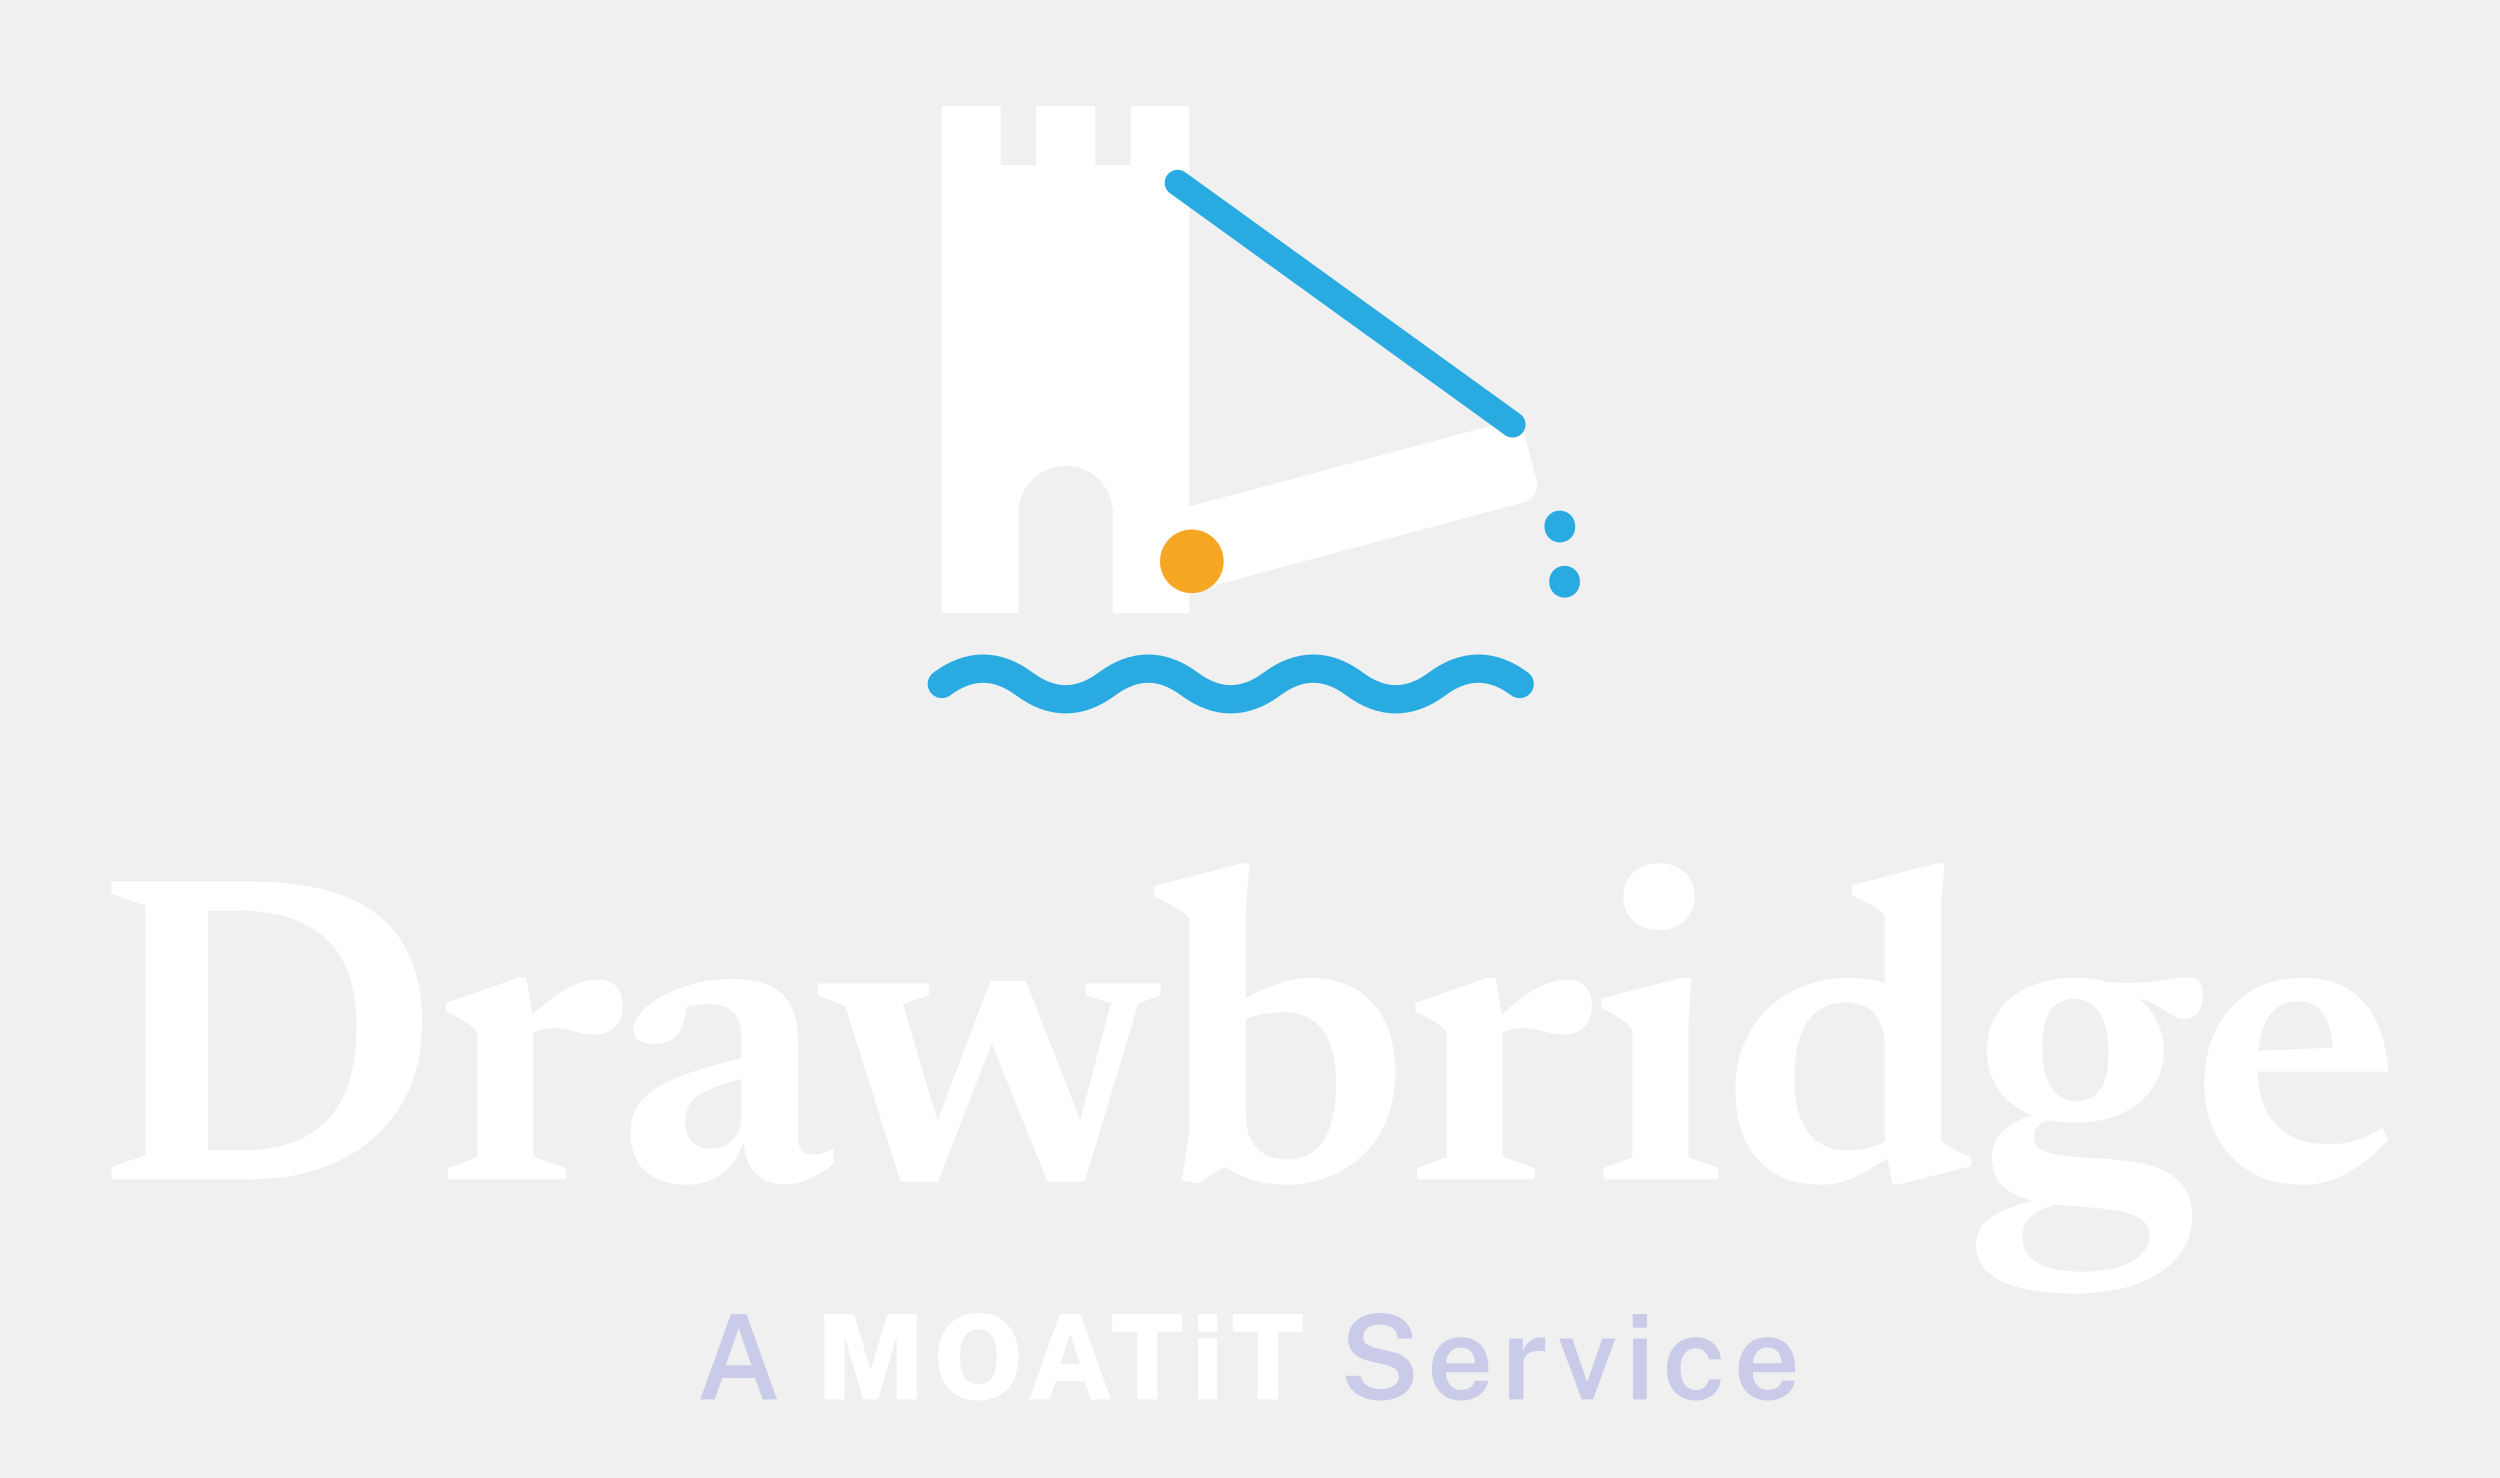
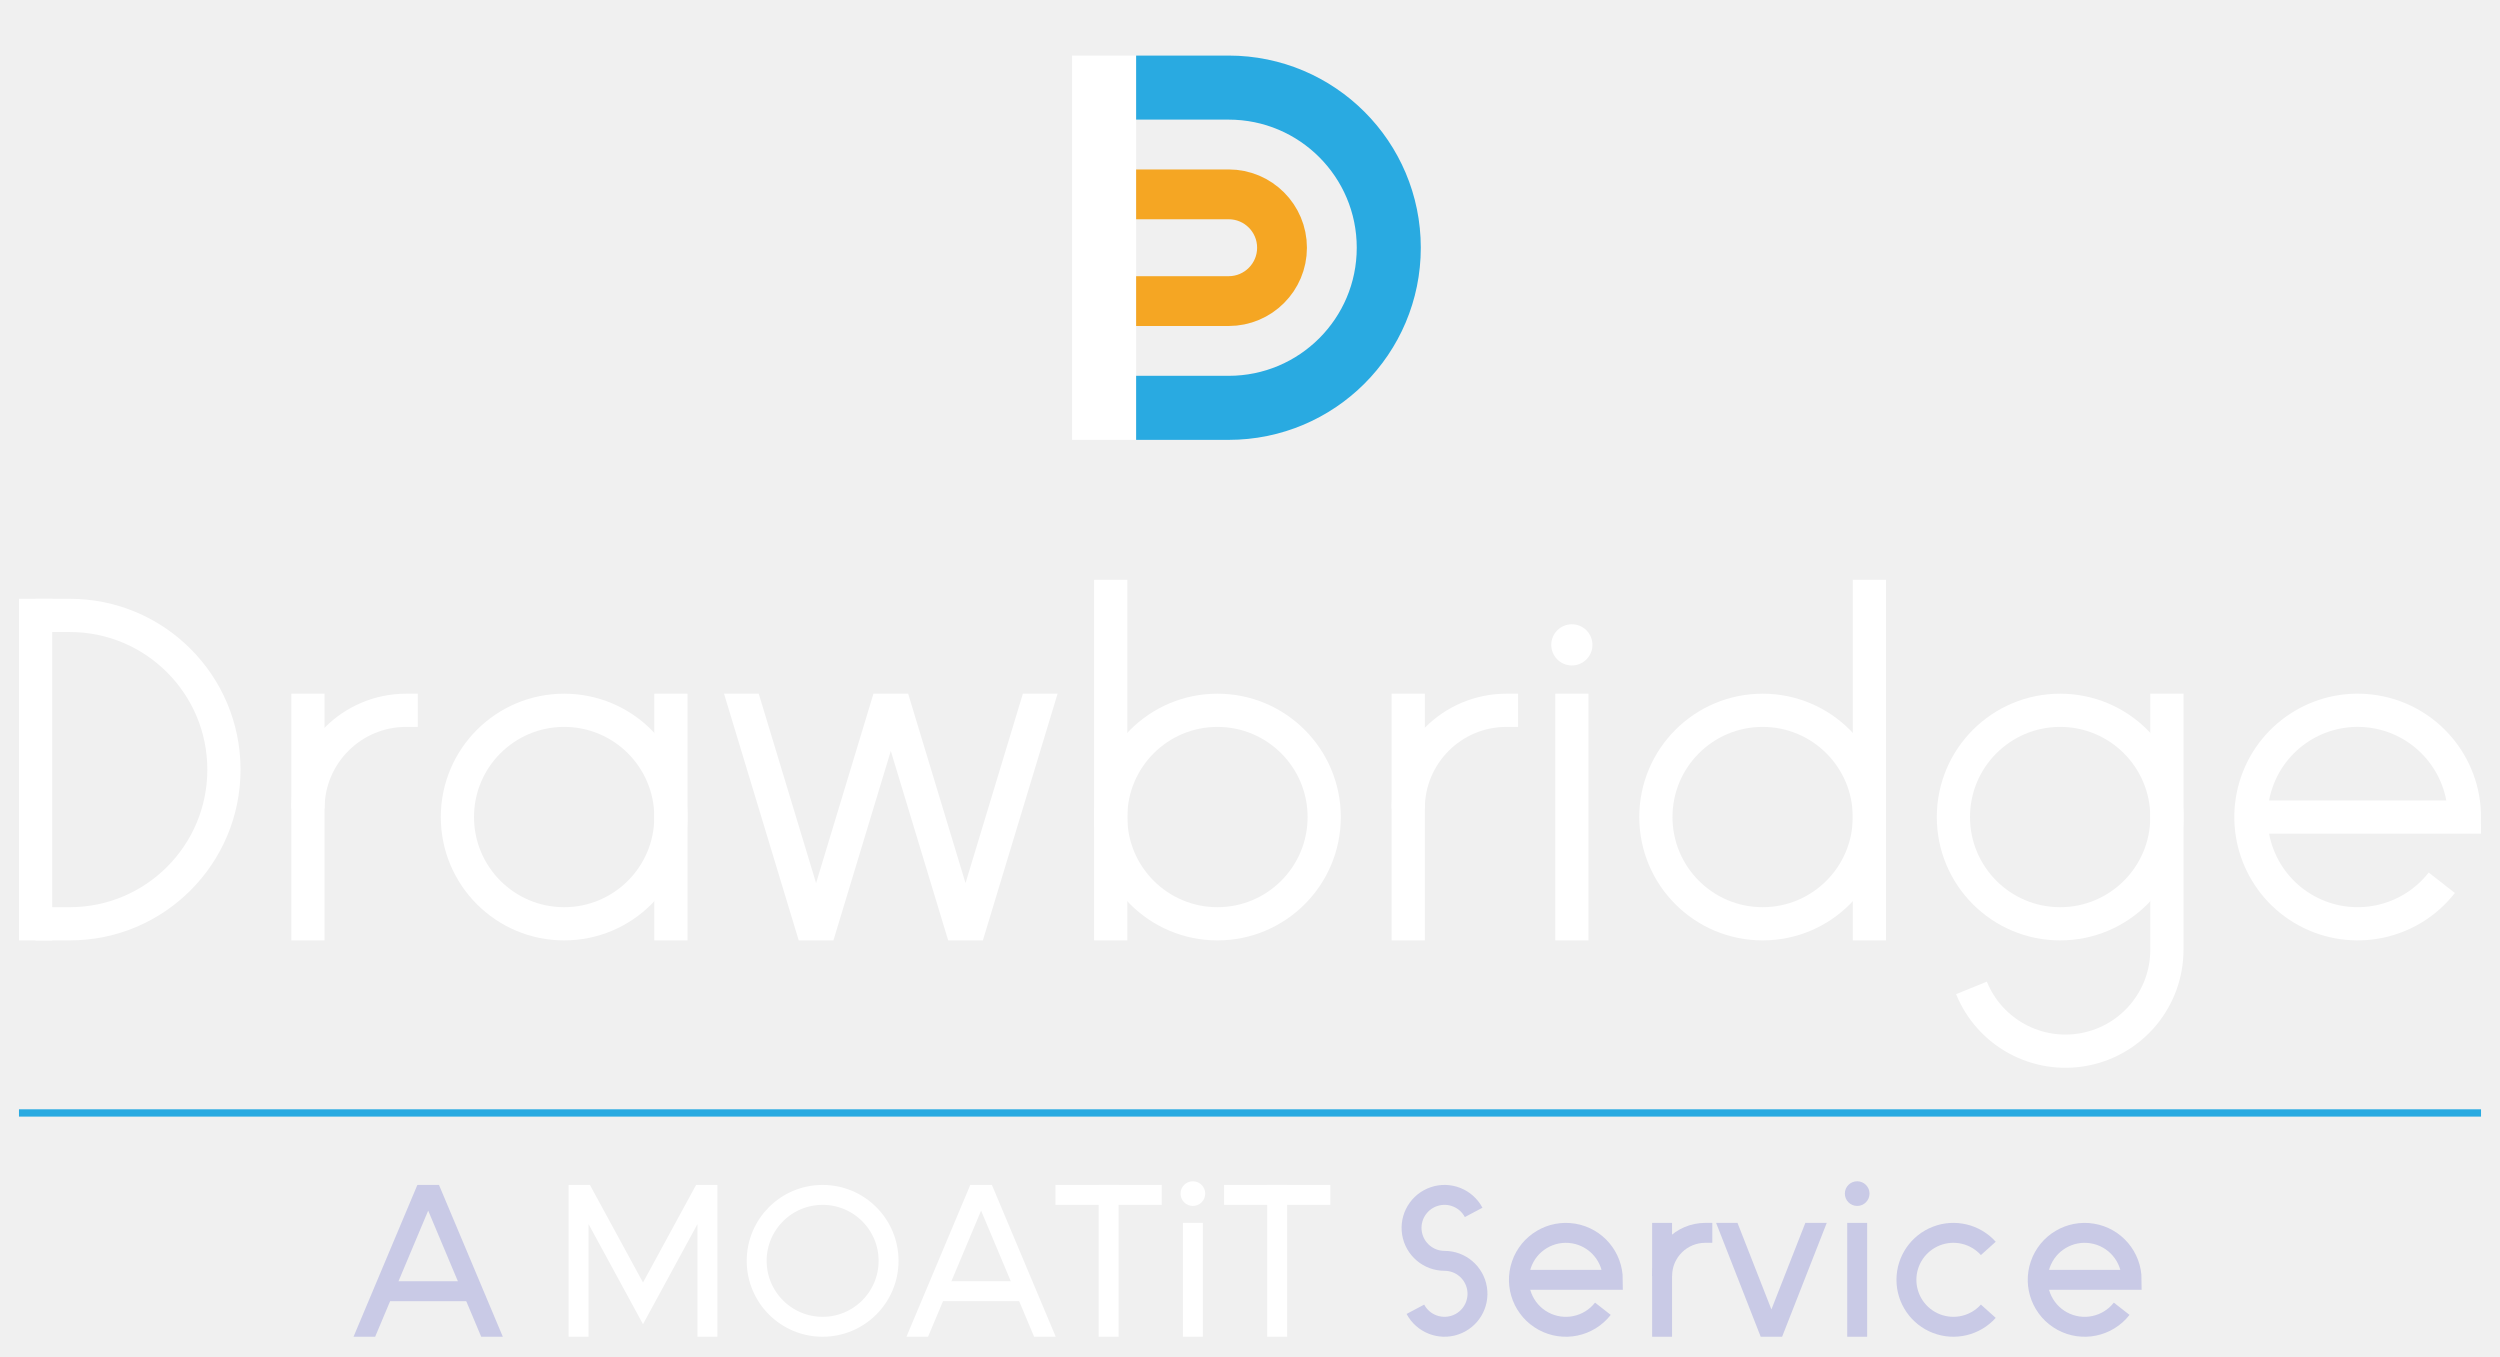
- <svg xmlns="http://www.w3.org/2000/svg" viewBox="0 0 318 188" width="318" height="188" role="img" aria-labelledby="t">
-   <g transform="translate(110.80 0.00) scale(1.5)">
-     <path d="M58.4 44.6 A34 34 0 0 1 58.8 51" fill="none" stroke="#29ABE2" stroke-width="2.6" stroke-linecap="round" stroke-dasharray="0.1 4.6" />
-     <path fill-rule="evenodd" fill="#FFFFFF" d="M6 52 V9 H11 V14 H14 V9 H19 V14 H22 V9 H27 V52 Z M12.5 52 V43.5 a4 4 0 0 1 8 0 V52 Z" />
-     <rect x="24" y="44" width="34" height="7" rx="1.6" fill="#FFFFFF" transform="rotate(-15 24 51)" />
-     <path d="M26 15.5 L54.4 36" stroke="#29ABE2" stroke-width="2.2" stroke-linecap="round" />
-     <circle cx="27.2" cy="47.6" r="2.7" fill="#F5A623" />
-     <path d="M6 58 q3.5 -2.6 7 0 t7 0 t7 0 t7 0 t7 0 t7 0 t7 0" fill="none" stroke="#29ABE2" stroke-width="2.4" stroke-linecap="round" />
+ <svg xmlns="http://www.w3.org/2000/svg" viewBox="0 0 526.94 285.54" width="527" height="286" role="img" aria-label="Drawbridge, A MOATiT Service">
+   <g transform="translate(215.47 4.00) scale(1.5)">
+     <rect x="7" y="5" width="9" height="54" fill="#FFFFFF" />
+     <path d="M16 9.5 H29 A22.5 22.5 0 0 1 29 54.5 H16" fill="none" stroke="#29AAE1" stroke-width="9" />
+     <path d="M16 24.5 H29 A7.5 7.5 0 0 1 29 39.5 H16" fill="none" stroke="#F5A623" stroke-width="7" />
  </g>
-   <path d="M45.35 130.57Q45.35 122.98 41.46 119.41Q37.56 115.84 30.56 115.84H22.53L22 112.14H31.96Q39.24 112.14 44.06 114.1Q48.88 116.06 51.28 120.04Q53.69 124.02 53.69 130.01Q53.69 136.36 50.86 140.83Q48.04 145.3 43.12 147.65Q38.21 150 31.96 150H22L22.53 146.3H31.21Q35.52 146.3 38.7 144.68Q41.88 143.06 43.61 139.6Q45.35 136.14 45.35 130.57ZM14.18 150V148.46L18.5 146.92V115.22L14.18 113.68V112.14H26.45V150ZM75.92 124.6Q77.66 124.6 78.43 125.54Q79.2 126.48 79.2 127.85Q79.2 129.67 78.18 130.64Q77.16 131.6 75.81 131.6Q74.72 131.6 73.88 131.39Q73.04 131.18 72.23 130.99Q71.42 130.79 70.41 130.79Q69.76 130.79 69.11 130.93Q68.45 131.07 67.8 131.38Q67.16 131.69 66.6 132.14L65.9 130.79Q67.61 129.11 69.01 127.94Q70.41 126.76 71.63 126.03Q72.84 125.3 73.89 124.95Q74.94 124.6 75.92 124.6ZM67.86 130.04V147.12L71.95 148.57V150H56.97V148.57L60.72 147.2V131.3Q60.3 130.76 59.71 130.34Q59.12 129.92 58.38 129.5Q57.64 129.08 56.74 128.69V127.57L65.96 124.35H66.94ZM95.86 134.26 95.92 136.9Q93.17 137.46 91.45 138.09Q89.73 138.72 88.8 139.37Q87.88 140.03 87.53 140.83Q87.18 141.63 87.18 142.58Q87.18 144.37 88.06 145.25Q88.94 146.14 90.43 146.14Q91.55 146.14 92.42 145.6Q93.28 145.07 93.8 144.19Q94.32 143.31 94.32 142.27V131.8Q94.32 129.9 93.33 128.8Q92.33 127.71 90.09 127.71Q89.17 127.71 88.17 127.89Q87.18 128.08 86.37 128.41L87.57 126.59Q87.4 127.94 87.21 128.89Q87.01 129.84 86.79 130.48Q86.56 131.13 86.2 131.52Q85.75 132.14 84.95 132.46Q84.16 132.78 83.15 132.78Q81.92 132.78 81.24 132.29Q80.57 131.8 80.57 130.99Q80.57 129.87 81.58 128.73Q82.59 127.6 84.35 126.65Q86.12 125.7 88.34 125.11Q90.57 124.52 93 124.52Q96.22 124.52 98.06 125.46Q99.89 126.4 100.69 128.12Q101.49 129.84 101.49 132.25V144.57Q101.49 145.35 101.7 145.86Q101.91 146.36 102.36 146.61Q102.8 146.86 103.5 146.86Q104.04 146.86 104.68 146.68Q105.32 146.5 106.02 146.14V148.04Q104.62 149.24 103 149.94Q101.38 150.64 99.92 150.64Q98.13 150.64 96.94 149.92Q95.75 149.19 95.17 147.84Q94.6 146.5 94.57 144.6L94.8 144.46Q94.29 146.5 93.23 147.89Q92.16 149.27 90.67 149.99Q89.17 150.7 87.32 150.7Q84.13 150.7 82.17 149.03Q80.21 147.37 80.21 144.09Q80.21 142.47 80.87 141.12Q81.52 139.78 83.2 138.6Q84.88 137.43 87.96 136.38Q91.04 135.33 95.86 134.26ZM141.3 127.6 138.11 126.62V125.08H147.63V126.62L144.8 127.63L137.97 150.31H133.24L125.37 130.79L127.14 130.2L119.32 150.31H114.56L107.51 127.96L104.06 126.59V125.08H118.15V126.62L114.84 127.71L119.94 144.85L118.4 144.79L125.99 124.77H130.5L138.34 144.88H136.77ZM154.58 147.59H157.18L152.36 150.53L150.35 150.11L151.3 143.87V116.9Q150.91 116.4 150.28 115.94Q149.65 115.48 148.78 115Q147.91 114.52 146.82 114.05V112.68L157.88 109.82H158.92L158.47 115.64V141.99Q158.47 143.64 159.08 144.89Q159.7 146.14 160.89 146.81Q162.08 147.48 163.79 147.48Q165.72 147.48 167.11 146.43Q168.49 145.38 169.22 143.21Q169.95 141.04 169.95 137.68Q169.95 134.71 169.15 132.71Q168.35 130.71 166.85 129.73Q165.36 128.75 163.28 128.75Q162.11 128.75 160.96 128.93Q159.81 129.11 158.78 129.52Q157.74 129.92 156.79 130.54L155.92 128.41Q157.57 127.4 159.04 126.65Q160.51 125.89 161.8 125.39Q163.09 124.88 164.26 124.63Q165.44 124.38 166.5 124.38Q170.09 124.38 172.54 125.88Q174.99 127.38 176.23 130.05Q177.48 132.72 177.48 136.31Q177.48 139.78 176.37 142.47Q175.27 145.16 173.31 146.99Q171.35 148.82 168.84 149.76Q166.34 150.7 163.59 150.7Q161.94 150.7 160.47 150.39Q159 150.08 157.56 149.41Q156.12 148.74 154.58 147.59ZM199.21 124.6Q200.94 124.6 201.71 125.54Q202.48 126.48 202.48 127.85Q202.48 129.67 201.46 130.64Q200.44 131.6 199.1 131.6Q198 131.6 197.16 131.39Q196.32 131.18 195.51 130.99Q194.7 130.79 193.69 130.79Q193.05 130.79 192.39 130.93Q191.73 131.07 191.09 131.38Q190.44 131.69 189.88 132.14L189.18 130.79Q190.89 129.11 192.29 127.94Q193.69 126.76 194.91 126.03Q196.13 125.3 197.18 124.95Q198.23 124.6 199.21 124.6ZM191.14 130.04V147.12L195.23 148.57V150H180.25V148.57L184 147.2V131.3Q183.58 130.76 183 130.34Q182.41 129.92 181.67 129.5Q180.92 129.08 180.03 128.69V127.57L189.24 124.35H190.22ZM211.02 118.3Q208.98 118.3 207.73 117.1Q206.49 115.9 206.49 114.02Q206.49 112.2 207.73 111.01Q208.98 109.82 211.02 109.82Q213.12 109.82 214.34 111.01Q215.56 112.2 215.56 114.02Q215.56 115.9 214.34 117.1Q213.12 118.3 211.02 118.3ZM215.11 124.38 214.78 130.32V147.2L218.53 148.57V150H203.94V148.57L207.64 147.2V130.88Q207.27 130.43 206.64 129.97Q206.01 129.5 205.26 129.04Q204.5 128.58 203.72 128.24V127.01L213.8 124.38ZM239.75 132.86Q239.75 130.48 238.49 129Q237.23 127.52 234.66 127.52Q232.64 127.52 231.2 128.57Q229.76 129.62 229 131.76Q228.24 133.9 228.24 137.15Q228.24 140.23 229.06 142.29Q229.87 144.34 231.37 145.34Q232.86 146.33 234.94 146.33Q236.5 146.33 238.11 145.87Q239.72 145.41 241.26 144.4V146.64Q239.3 147.87 237.89 148.68Q236.48 149.5 235.43 149.93Q234.38 150.36 233.47 150.53Q232.56 150.7 231.66 150.7Q228.1 150.7 225.65 149.19Q223.2 147.68 221.97 144.99Q220.74 142.3 220.74 138.74Q220.74 135.3 221.89 132.63Q223.04 129.95 225.05 128.12Q227.07 126.28 229.64 125.33Q232.22 124.38 235.05 124.38Q236.59 124.38 238 124.62Q239.42 124.86 240.89 125.33Q242.36 125.81 244.09 126.65L239.75 127.52V116.46Q239.36 115.98 238.73 115.56Q238.1 115.14 237.3 114.73Q236.5 114.33 235.58 113.91V112.59L246.3 109.82H247.34L246.89 115.64V144.96Q247.17 145.27 247.62 145.59Q248.07 145.91 248.6 146.22Q249.13 146.53 249.66 146.77Q250.2 147 250.73 147.2V148.35L241.63 150.64H240.73L239.75 145.88ZM263.89 164.53Q260.64 164.53 258.27 164.1Q255.91 163.66 254.37 162.85Q252.83 162.04 252.09 160.89Q251.34 159.74 251.34 158.32Q251.34 157.25 251.88 156.31Q252.41 155.38 253.65 154.59Q254.9 153.81 257.03 153.16Q259.16 152.52 262.38 151.99H264.67V152.58Q261.7 152.97 260.08 153.67Q258.46 154.37 257.85 155.31Q257.25 156.24 257.25 157.39Q257.25 158.76 258.06 159.74Q258.88 160.72 260.58 161.24Q262.29 161.76 264.92 161.76Q267.61 161.76 269.52 161.16Q271.42 160.56 272.41 159.51Q273.41 158.46 273.41 157.22Q273.41 156.3 272.96 155.66Q272.51 155.01 271.41 154.58Q270.3 154.14 268.31 153.86Q266.32 153.58 263.27 153.39Q260.19 153.19 258.23 152.65Q256.27 152.1 255.21 151.26Q254.14 150.42 253.75 149.38Q253.36 148.35 253.36 147.17Q253.42 144.85 255.31 143.39Q257.2 141.94 260.89 141.4L261.73 142.3Q260.08 142.47 259.39 143.06Q258.71 143.64 258.71 144.6Q258.71 145.21 258.99 145.67Q259.27 146.14 260.12 146.47Q260.98 146.81 262.66 147.02Q264.34 147.23 267.14 147.37Q270.16 147.51 272.36 147.97Q274.56 148.43 275.98 149.31Q277.41 150.2 278.13 151.54Q278.84 152.88 278.84 154.73Q278.87 157.5 277.12 159.73Q275.37 161.96 272.01 163.24Q268.65 164.53 263.89 164.53ZM263.97 142.8Q260.53 142.8 257.98 141.64Q255.43 140.48 254.09 138.41Q252.74 136.34 252.74 133.62Q252.74 130.79 254.16 128.71Q255.57 126.62 258.13 125.5Q260.7 124.38 264 124.38Q266.69 124.38 268.77 125.14Q270.86 125.89 272.3 127.19Q273.74 128.5 274.49 130.13Q275.23 131.77 275.23 133.56Q275.23 136.39 273.79 138.46Q272.34 140.54 269.81 141.67Q267.28 142.8 263.97 142.8ZM264.2 140.09Q266.04 140.09 267.12 138.63Q268.2 137.18 268.2 134.04Q268.2 130.46 267.01 128.75Q265.82 127.04 263.78 127.04Q261.96 127.04 260.86 128.5Q259.77 129.95 259.77 133.12Q259.77 136.67 260.96 138.38Q262.15 140.09 264.2 140.09ZM267.86 126.7 267.16 124.83Q269.29 125.08 270.97 125.04Q272.65 125 274 124.83Q275.34 124.66 276.4 124.48Q277.47 124.3 278.34 124.3Q279.26 124.3 279.74 124.83Q280.21 125.36 280.21 126.56Q280.21 128.1 279.5 128.86Q278.78 129.62 277.89 129.62Q277.08 129.62 276.28 129.11Q275.48 128.61 274.46 127.98Q273.44 127.35 271.85 126.94Q270.27 126.54 267.86 126.7ZM292.92 124.38Q296.31 124.38 298.64 125.77Q300.96 127.15 302.23 129.81Q303.51 132.47 303.79 136.31H285.48L285.5 133.76L299.84 133.12L296.87 134.57Q296.76 132.14 296.24 130.54Q295.72 128.94 294.76 128.15Q293.79 127.35 292.39 127.35Q290.82 127.35 289.65 128.19Q288.47 129.03 287.81 130.9Q287.16 132.78 287.16 135.92Q287.16 139.08 288.23 141.22Q289.31 143.36 291.37 144.46Q293.43 145.55 296.23 145.55Q297.52 145.55 298.65 145.32Q299.78 145.1 300.88 144.62Q301.97 144.15 303.06 143.45L303.79 145.02Q302.14 146.78 300.4 148.05Q298.66 149.33 296.8 150.01Q294.94 150.7 292.9 150.7Q289.09 150.7 286.29 149.06Q283.49 147.42 281.93 144.54Q280.38 141.66 280.38 137.93Q280.38 134.12 281.85 131.06Q283.32 127.99 286.13 126.19Q288.95 124.38 292.92 124.38Z" fill="#FFFFFF" />
-   <path d="M89.08 178 92.97 167.16H94.95L98.84 178H97.01L96.04 175.28H91.89L90.91 178ZM92.32 173.66H95.59L93.96 168.93Z" fill="#C9CBE8" />
-   <path d="M104.86 178V167.16H108.63L110.74 174.32L112.88 167.16H116.62V178H114.06V169.92L111.7 178H109.79L107.43 169.94V178ZM124.45 178.15Q122.88 178.15 121.73 177.47Q120.58 176.79 119.95 175.55Q119.32 174.3 119.32 172.6Q119.32 170.88 119.95 169.63Q120.59 168.38 121.75 167.69Q122.91 167 124.45 167Q126 167 127.14 167.69Q128.29 168.38 128.92 169.63Q129.55 170.88 129.55 172.6Q129.55 174.3 128.93 175.55Q128.31 176.79 127.16 177.47Q126.01 178.15 124.45 178.15ZM124.45 176.08Q125.15 176.08 125.68 175.74Q126.2 175.4 126.49 174.64Q126.78 173.88 126.78 172.64Q126.78 171.35 126.49 170.57Q126.19 169.79 125.67 169.43Q125.14 169.07 124.45 169.07Q123.76 169.07 123.23 169.44Q122.71 169.79 122.41 170.58Q122.11 171.36 122.11 172.64Q122.11 173.88 122.41 174.64Q122.71 175.4 123.23 175.74Q123.76 176.08 124.45 176.08ZM130.93 178 134.79 167.16H137.44L141.3 178H138.76L137.96 175.69H134.3L133.48 178ZM134.86 173.49H137.37L136.12 169.61ZM144.65 178V169.41H141.48V167.16H150.37V169.41H147.22V178ZM152.38 178V170.25H154.81V178ZM152.37 169.38V167.16H154.82V169.38ZM159.99 178V169.41H156.82V167.16H165.7V169.41H162.55V178Z" fill="#FFFFFF" />
-   <path d="M175.57 178.15Q174.76 178.15 174.01 177.95Q173.27 177.75 172.66 177.36Q172.05 176.97 171.65 176.38Q171.25 175.79 171.16 175H173.05Q173.17 175.55 173.53 175.92Q173.89 176.3 174.43 176.49Q174.98 176.69 175.66 176.69Q176.26 176.69 176.77 176.51Q177.29 176.33 177.61 175.97Q177.94 175.62 177.94 175.09Q177.94 174.5 177.52 174.16Q177.1 173.83 176.33 173.63L174.21 173.13Q173.38 172.94 172.77 172.58Q172.16 172.22 171.82 171.64Q171.49 171.05 171.49 170.19Q171.49 169.22 172.02 168.5Q172.56 167.79 173.48 167.41Q174.4 167.02 175.56 167.02Q176.88 167.02 177.79 167.46Q178.69 167.9 179.17 168.63Q179.64 169.37 179.65 170.25H177.8Q177.74 169.59 177.42 169.21Q177.1 168.84 176.6 168.66Q176.11 168.49 175.51 168.49Q174.44 168.49 173.92 168.95Q173.41 169.41 173.41 170.02Q173.41 170.6 173.79 170.94Q174.17 171.27 174.96 171.46L176.98 171.93Q177.99 172.14 178.6 172.58Q179.22 173.01 179.5 173.61Q179.78 174.21 179.78 174.93Q179.78 175.87 179.25 176.6Q178.71 177.32 177.76 177.74Q176.82 178.15 175.57 178.15ZM185.91 178.15Q184.79 178.15 183.94 177.67Q183.09 177.2 182.61 176.31Q182.14 175.43 182.14 174.21Q182.14 173.01 182.57 172.09Q183 171.16 183.82 170.63Q184.64 170.09 185.8 170.09Q186.95 170.09 187.73 170.58Q188.51 171.07 188.92 171.94Q189.32 172.82 189.32 173.99V174.54H183.96Q183.95 175.2 184.17 175.71Q184.39 176.22 184.81 176.51Q185.24 176.8 185.87 176.8Q186.52 176.8 186.99 176.51Q187.47 176.22 187.63 175.63H189.29Q189.16 176.44 188.65 177Q188.14 177.56 187.42 177.86Q186.7 178.15 185.91 178.15ZM183.95 173.41H187.6Q187.6 172.85 187.4 172.39Q187.2 171.94 186.8 171.67Q186.4 171.41 185.8 171.41Q185.2 171.41 184.78 171.7Q184.37 171.99 184.16 172.45Q183.95 172.91 183.95 173.41ZM191.96 178V170.25H193.71V171.93Q193.9 171.35 194.25 170.94Q194.59 170.53 195.07 170.31Q195.54 170.09 196.09 170.09Q196.23 170.09 196.36 170.11Q196.48 170.12 196.54 170.16V171.91Q196.46 171.87 196.33 171.86Q196.2 171.84 196.1 171.84Q195.54 171.8 195.11 171.89Q194.68 171.98 194.38 172.19Q194.08 172.41 193.93 172.73Q193.78 173.06 193.78 173.49V178ZM201.19 178 198.32 170.25H199.99L201.85 175.68H201.95L203.8 170.25H205.48L202.63 178ZM207.71 178V170.25H209.46V178ZM207.68 168.89V167.16H209.49V168.89ZM215.71 178.15Q214.64 178.15 213.81 177.68Q212.98 177.21 212.51 176.32Q212.04 175.42 212.04 174.15Q212.04 172.94 212.49 172.03Q212.93 171.12 213.75 170.61Q214.57 170.09 215.71 170.09Q216.61 170.09 217.3 170.45Q217.99 170.81 218.41 171.45Q218.83 172.09 218.91 172.9H217.36Q217.3 172.55 217.09 172.23Q216.89 171.91 216.55 171.71Q216.21 171.51 215.72 171.51Q214.84 171.51 214.3 172.16Q213.76 172.8 213.76 174.14Q213.76 175.37 214.28 176.09Q214.79 176.82 215.75 176.82Q216.23 176.82 216.58 176.61Q216.92 176.4 217.12 176.08Q217.32 175.76 217.37 175.44H218.89Q218.82 176.22 218.4 176.84Q217.98 177.45 217.29 177.8Q216.6 178.15 215.71 178.15ZM224.92 178.15Q223.81 178.15 222.96 177.67Q222.1 177.2 221.63 176.31Q221.15 175.43 221.15 174.21Q221.15 173.01 221.58 172.09Q222.01 171.16 222.84 170.63Q223.66 170.09 224.82 170.09Q225.97 170.09 226.75 170.58Q227.53 171.07 227.93 171.94Q228.34 172.82 228.34 173.99V174.54H222.97Q222.97 175.2 223.18 175.71Q223.4 176.22 223.83 176.51Q224.26 176.8 224.89 176.8Q225.53 176.8 226.01 176.51Q226.48 176.22 226.64 175.63H228.31Q228.17 176.44 227.67 177Q227.16 177.56 226.44 177.86Q225.71 178.15 224.92 178.15ZM222.97 173.41H226.61Q226.61 172.85 226.41 172.39Q226.21 171.94 225.82 171.67Q225.42 171.41 224.81 171.41Q224.21 171.41 223.8 171.7Q223.39 171.99 223.18 172.45Q222.97 172.91 222.97 173.41Z" fill="#C9CBE8" />
+   <g transform="translate(4.00 198.00)">
+     <g style="color:#FFFFFF" color="#FFFFFF">
+       <defs>
+         <clipPath id="c25">
+           <rect x="-14.00" y="-52.00" width="98.00" height="52.00" />
+         </clipPath>
+       </defs>
+       <g fill="none" stroke="currentColor" stroke-width="7.00" stroke-linecap="butt" stroke-linejoin="miter" stroke-miterlimit="10">
+         <g transform="translate(0.00 0)">
+           <path d="M3.50,-72.00 V0" />
+           <path d="M3.50,-68.50 H10.70 A32.50,32.50 0 0 1 10.70,-3.50 H3.50" />
+         </g>
+         <g transform="translate(57.41 0)">
+           <path d="M3.50,-52.00 V0" />
+           <path d="M3.50,-27.80 A20.70,20.70 0 0 1 24.20,-48.50 h2.45" />
+         </g>
+         <g transform="translate(88.91 0)">
+           <path d="M3.50,-26.00 A22.50,22.50 0 1 0 48.50,-26.00 A22.50,22.50 0 1 0 3.50,-26.00" />
+           <path d="M48.50,-52.00 V0" />
+         </g>
+         <g transform="translate(148.76 0)">
+           <g clip-path="url(#c25)">
+             <path d="M1.07,-60.04 L19.25,0.00 L35.00,-52.00 L50.75,0.00 L68.93,-60.04" />
+           </g>
+         </g>
+         <g transform="translate(226.61 0)">
+           <path d="M3.50,-76.00 V0" />
+           <path d="M3.50,-26.00 A22.50,22.50 0 1 0 48.50,-26.00 A22.50,22.50 0 1 0 3.50,-26.00" />
+         </g>
+         <g transform="translate(289.32 0)">
+           <path d="M3.50,-52.00 V0" />
+           <path d="M3.50,-27.80 A20.70,20.70 0 0 1 24.20,-48.50 h2.45" />
+         </g>
+         <g transform="translate(323.81 0)">
+           <path d="M3.50,-52.00 V0" />
+           <path d="M-0.84,-62.29 A4.34,4.34 0 1 0 7.84,-62.29 A4.34,4.34 0 1 0 -0.84,-62.29" stroke="none" fill="currentColor" />
+         </g>
+         <g transform="translate(341.52 0)">
+           <path d="M3.50,-26.00 A22.50,22.50 0 1 0 48.50,-26.00 A22.50,22.50 0 1 0 3.50,-26.00" />
+           <path d="M48.50,-76.00 V0" />
+         </g>
+         <g transform="translate(404.23 0)">
+           <path d="M3.50,-26.00 A22.50,22.50 0 1 0 48.50,-26.00 A22.50,22.50 0 1 0 3.50,-26.00" />
+           <path d="M48.50,-52.00 V2.00 A21.38,21.38 0 0 1 7.31,10.01" />
+         </g>
+         <g transform="translate(466.94 0)">
+           <path d="M3.50,-26.00 H48.50 A22.50,22.50 0 1 0 43.73,-12.15" />
+         </g>
+       </g>
+     </g>
+   </g>
+   <rect x="4.00" y="233.60" width="518.94" height="1.54" fill="#29AAE1" />
+   <g transform="translate(75.53 281.54)">
+     <g style="color:#C9CAE6" color="#C9CAE6">
+       <defs>
+         <clipPath id="c26">
+           <rect x="-8.40" y="-32.00" width="46.24" height="32.00" />
+         </clipPath>
+       </defs>
+       <g fill="none" stroke="currentColor" stroke-width="4.20" stroke-linecap="butt" stroke-linejoin="miter" stroke-miterlimit="10">
+         <g transform="translate(0.00 0)">
+           <g clip-path="url(#c26)">
+             <path d="M-0.69,4.65 L14.72,-32.00 L30.13,4.65" />
+             <path d="M5.30,-9.60 H24.14" />
+           </g>
+         </g>
+       </g>
+     </g>
+     <g transform="translate(44.32 0)">
+       <g style="color:#FFFFFF" color="#FFFFFF">
+         <defs>
+           <clipPath id="c27">
+             <rect x="-8.40" y="-32.00" width="48.16" height="32.00" />
+           </clipPath>
+           <clipPath id="c28">
+             <rect x="-8.40" y="-32.00" width="46.24" height="32.00" />
+           </clipPath>
+         </defs>
+         <g fill="none" stroke="currentColor" stroke-width="4.20" stroke-linecap="butt" stroke-linejoin="miter" stroke-miterlimit="10">
+           <g transform="translate(0.00 0)">
+             <g clip-path="url(#c27)">
+               <path d="M2.10,4.20 L2.10,-32.00 L15.68,-7.04 L29.26,-32.00 L29.26,4.20" />
+             </g>
+           </g>
+           <g transform="translate(37.54 0)">
+             <path d="M2.10,-16.00 A13.90,13.90 0 1 0 29.90,-16.00 A13.90,13.90 0 1 0 2.10,-16.00" />
+           </g>
+           <g transform="translate(72.22 0)">
+             <g clip-path="url(#c28)">
+               <path d="M-0.69,4.65 L14.72,-32.00 L30.13,4.65" />
+               <path d="M5.30,-9.60 H24.14" />
+             </g>
+           </g>
+           <g transform="translate(102.62 0)">
+             <path d="M0,-29.90 H22.40" />
+             <path d="M11.20,-32.00 V0" />
+           </g>
+           <g transform="translate(129.48 0)">
+             <path d="M2.10,-24.00 V0" />
+             <path d="M-0.50,-30.17 A2.60,2.60 0 1 0 4.70,-30.17 A2.60,2.60 0 1 0 -0.50,-30.17" stroke="none" fill="currentColor" />
+           </g>
+           <g transform="translate(138.15 0)">
+             <path d="M0,-29.90 H22.40" />
+             <path d="M11.20,-32.00 V0" />
+           </g>
+         </g>
+       </g>
+     </g>
+     <g transform="translate(219.75 0)">
+       <g style="color:#C9CAE6" color="#C9CAE6">
+         <defs>
+           <clipPath id="c29">
+             <rect x="-8.40" y="-24.00" width="39.81" height="24.00" />
+           </clipPath>
+         </defs>
+         <g fill="none" stroke="currentColor" stroke-width="4.20" stroke-linecap="butt" stroke-linejoin="miter" stroke-miterlimit="10">
+           <g transform="translate(0.00 0)">
+             <path d="M15.33,-26.21 A6.95,6.95 0 1 0 9.19,-16.00 A6.95,6.95 0 1 1 3.05,-5.79" />
+           </g>
+           <g transform="translate(22.77 0)">
+             <path d="M2.10,-12.00 H21.90 A9.90,9.90 0 1 0 19.80,-5.90" />
+           </g>
+           <g transform="translate(52.95 0)">
+             <path d="M2.10,-24.00 V0" />
+             <path d="M2.10,-12.79 A9.11,9.11 0 0 1 11.21,-21.90 h1.47" />
+           </g>
+           <g transform="translate(66.59 0)">
+             <g clip-path="url(#c29)">
+               <path d="M0.26,-28.69 L11.50,0.00 L22.75,-28.69" />
+             </g>
+           </g>
+           <g transform="translate(94.07 0)">
+             <path d="M2.10,-24.00 V0" />
+             <path d="M-0.50,-30.17 A2.60,2.60 0 1 0 4.70,-30.17 A2.60,2.60 0 1 0 -0.50,-30.17" stroke="none" fill="currentColor" />
+           </g>
+           <g transform="translate(104.45 0)">
+             <path d="M19.36,-18.62 A9.90,9.90 0 1 0 19.36,-5.38" />
+           </g>
+           <g transform="translate(132.12 0)">
+             <path d="M2.10,-12.00 H21.90 A9.90,9.90 0 1 0 19.80,-5.90" />
+           </g>
+         </g>
+       </g>
+     </g>
+   </g>
</svg>
